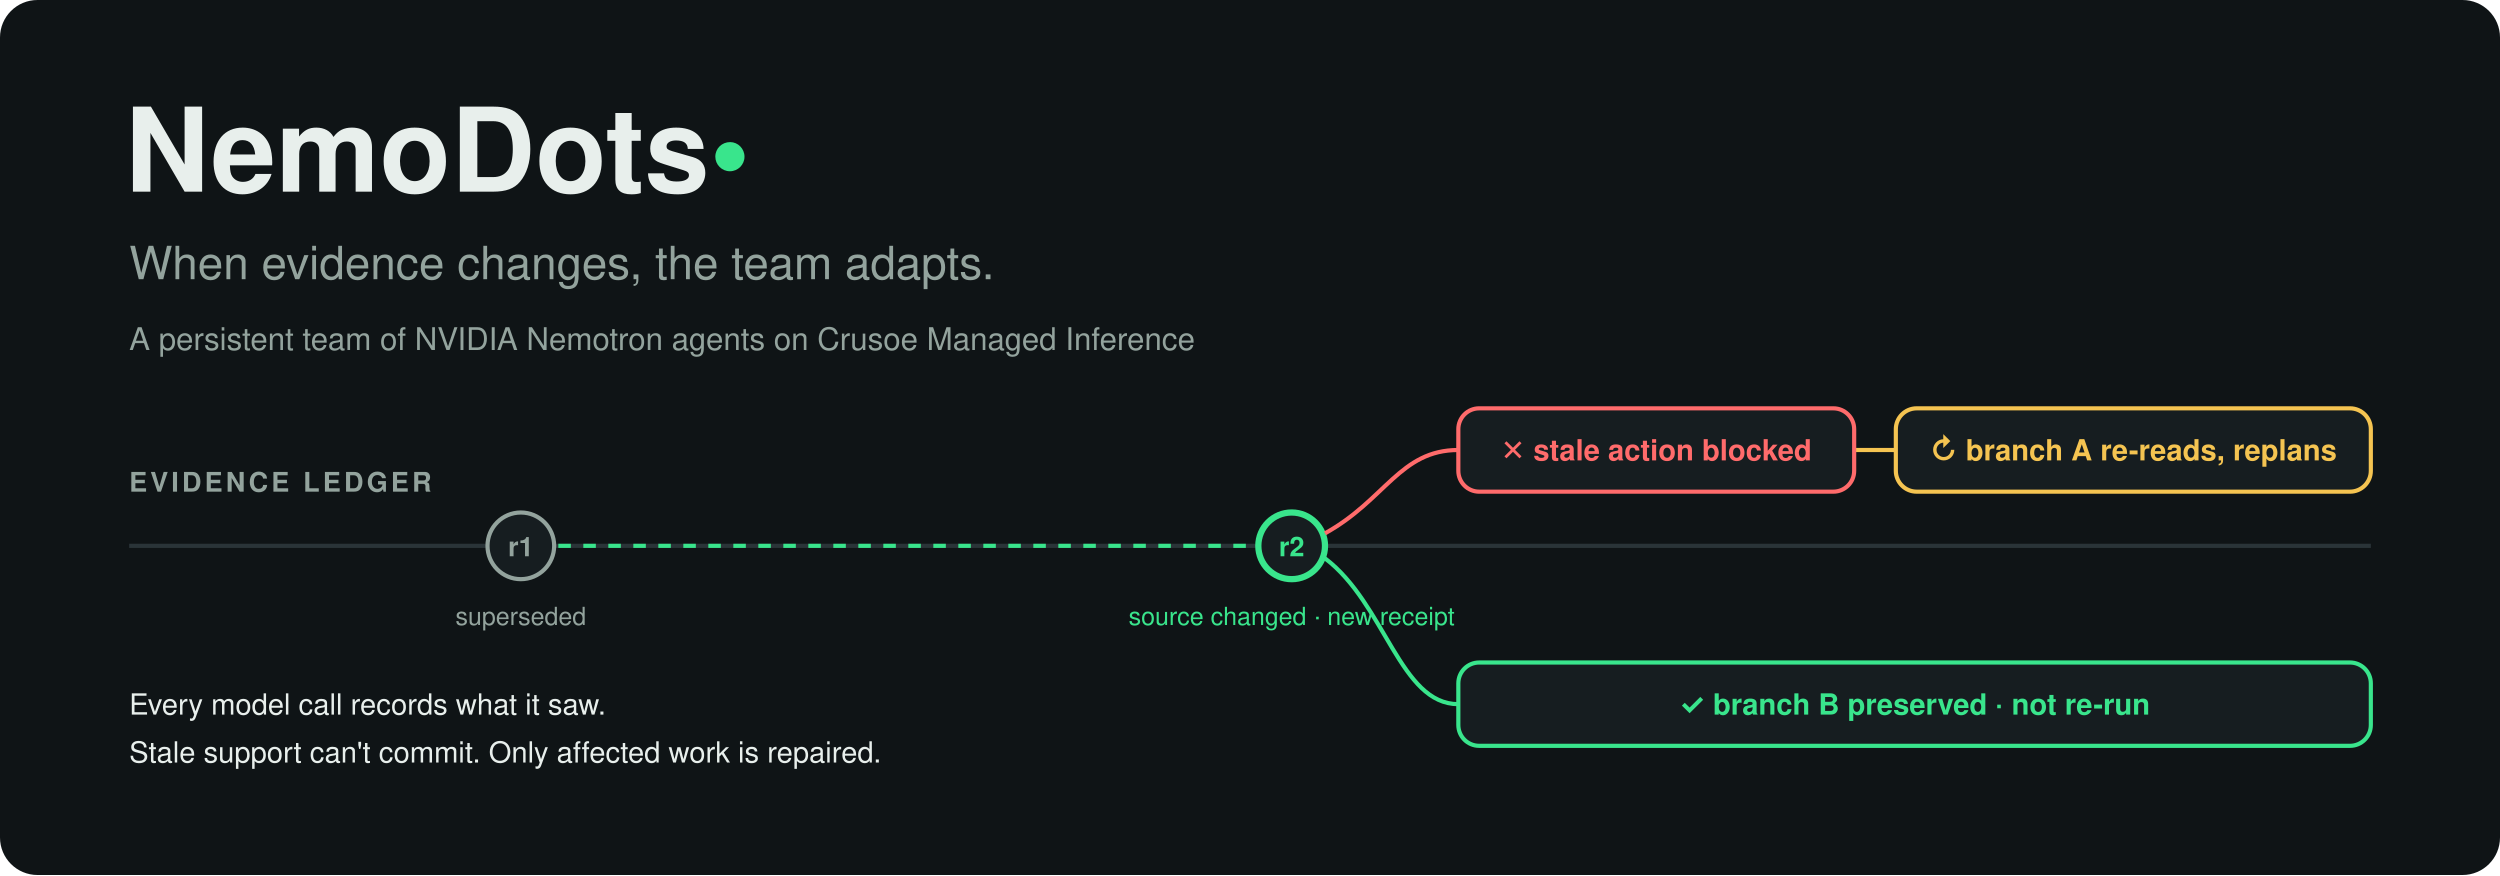
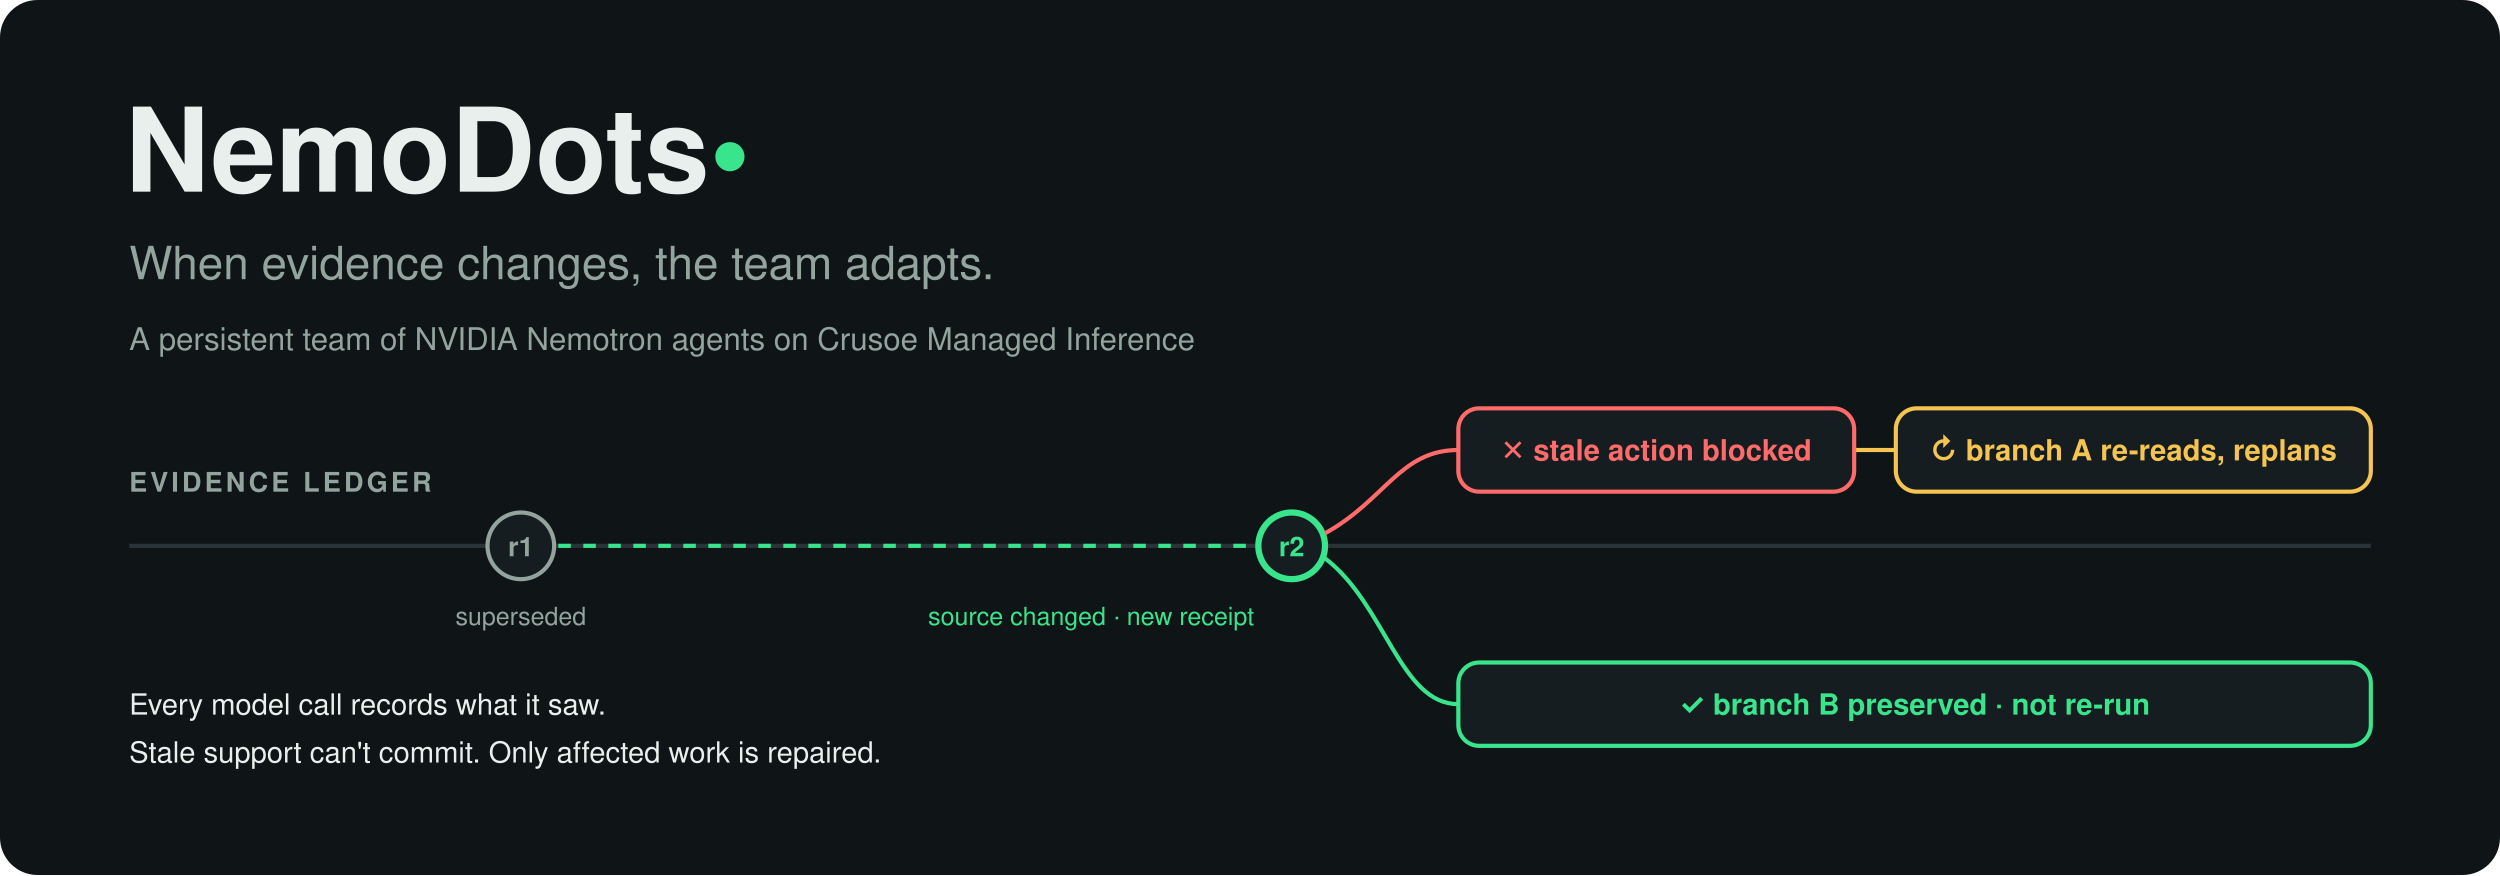
<svg xmlns="http://www.w3.org/2000/svg" viewBox="0 0 1200 420" role="img" aria-label="NemoDots: when evidence changes, the team adapts. Receipt r1 is superseded by r2, the stale action is blocked, the affected branch is repaired and the independent branch is preserved.">
  <rect width="1200" height="420" rx="18" fill="#0f1416" />
  <g font-family="ui-sans-serif, -apple-system, Segoe UI, Helvetica, Arial, sans-serif">
    <text x="60" y="92" font-size="56" font-weight="800" fill="#e8efec">NemoDots<tspan fill="#39e58c">•</tspan>
    </text>
    <text x="62" y="134" font-size="22" fill="#93a39d">When evidence changes, the team adapts.</text>
    <text x="62" y="168" font-size="15" fill="#93a39d">A persistent team of NVIDIA Nemotron agents on Crusoe Managed Inference</text>
    <text x="62" y="236" font-size="13" font-weight="700" fill="#93a39d" letter-spacing="1.5">EVIDENCE LEDGER</text>
    <line x1="62" y1="262" x2="1138" y2="262" stroke="#2a3438" stroke-width="2" />
    <circle cx="250" cy="262" r="16" fill="#161d20" stroke="#93a39d" stroke-width="2" />
    <text x="250" y="267" font-size="13" font-weight="700" fill="#93a39d" text-anchor="middle">r1</text>
    <text x="250" y="300" font-size="12" fill="#93a39d" text-anchor="middle">superseded</text>
    <circle cx="620" cy="262" r="16" fill="#161d20" stroke="#39e58c" stroke-width="3" />
    <text x="620" y="267" font-size="13" font-weight="700" fill="#39e58c" text-anchor="middle">r2</text>
-     <text x="620" y="300" font-size="12" fill="#39e58c" text-anchor="middle">source changed · new receipt</text>
+     <text x="602" y="300" font-size="12" fill="#39e58c" text-anchor="end">source changed · new receipt</text>
    <path d="M268 262 L600 262" stroke="#39e58c" stroke-width="2" stroke-dasharray="6 6" />
    <path d="M636 256 C 665 240, 672 216, 700 216" fill="none" stroke="#ff6b6b" stroke-width="2" />
    <path d="M890 216 L910 216" stroke="#f5c451" stroke-width="2" />
    <path d="M636 268 C 665 290, 672 338, 700 338" fill="none" stroke="#39e58c" stroke-width="2" />
    <rect x="700" y="196" width="190" height="40" rx="10" fill="#161d20" stroke="#ff6b6b" stroke-width="2" />
    <text x="795" y="221" font-size="14" font-weight="700" fill="#ff6b6b" text-anchor="middle">✕ stale action blocked</text>
    <rect x="910" y="196" width="228" height="40" rx="10" fill="#161d20" stroke="#f5c451" stroke-width="2" />
    <text x="1024" y="221" font-size="14" font-weight="700" fill="#f5c451" text-anchor="middle">↻ branch A re-reads, replans</text>
    <rect x="700" y="318" width="438" height="40" rx="10" fill="#161d20" stroke="#39e58c" stroke-width="2" />
    <text x="919" y="343" font-size="14" font-weight="700" fill="#39e58c" text-anchor="middle">✓ branch B preserved · not re-run</text>
    <text x="62" y="343" font-size="14" fill="#e8efec">Every model call records what it saw.</text>
    <text x="62" y="366" font-size="14" fill="#e8efec">Stale support can't commit. Only affected work is repaired.</text>
  </g>
</svg>
